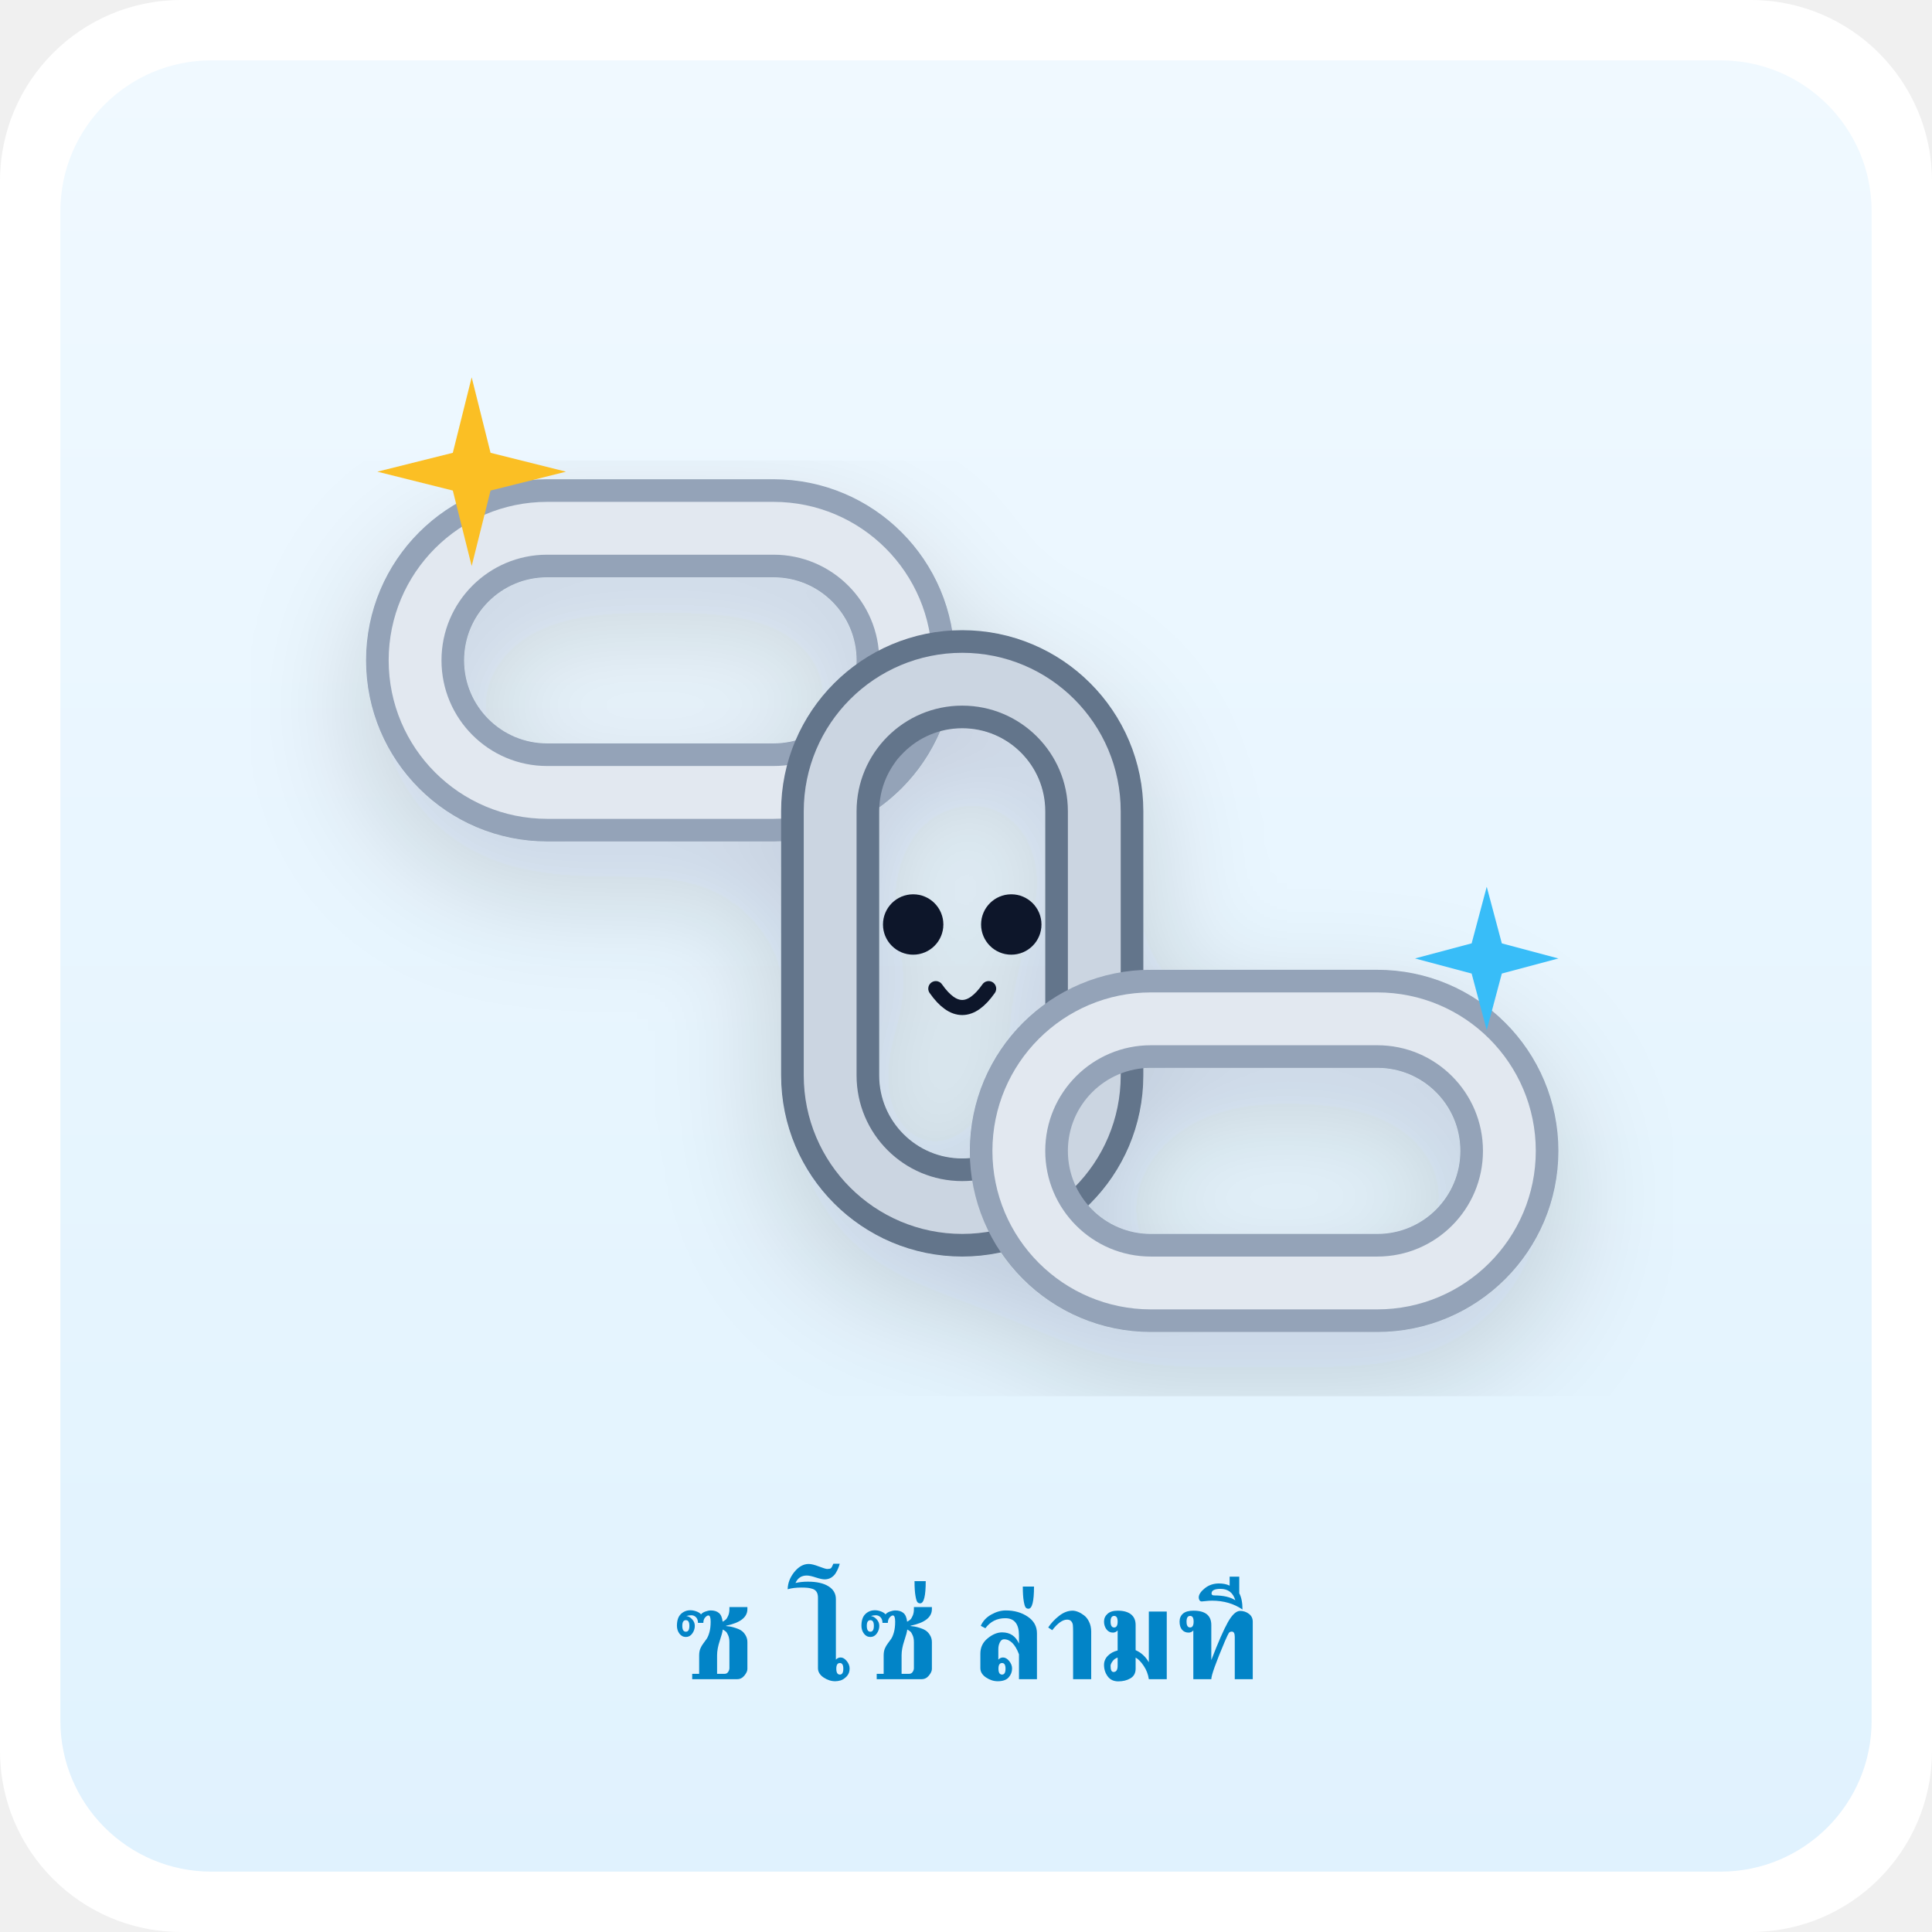
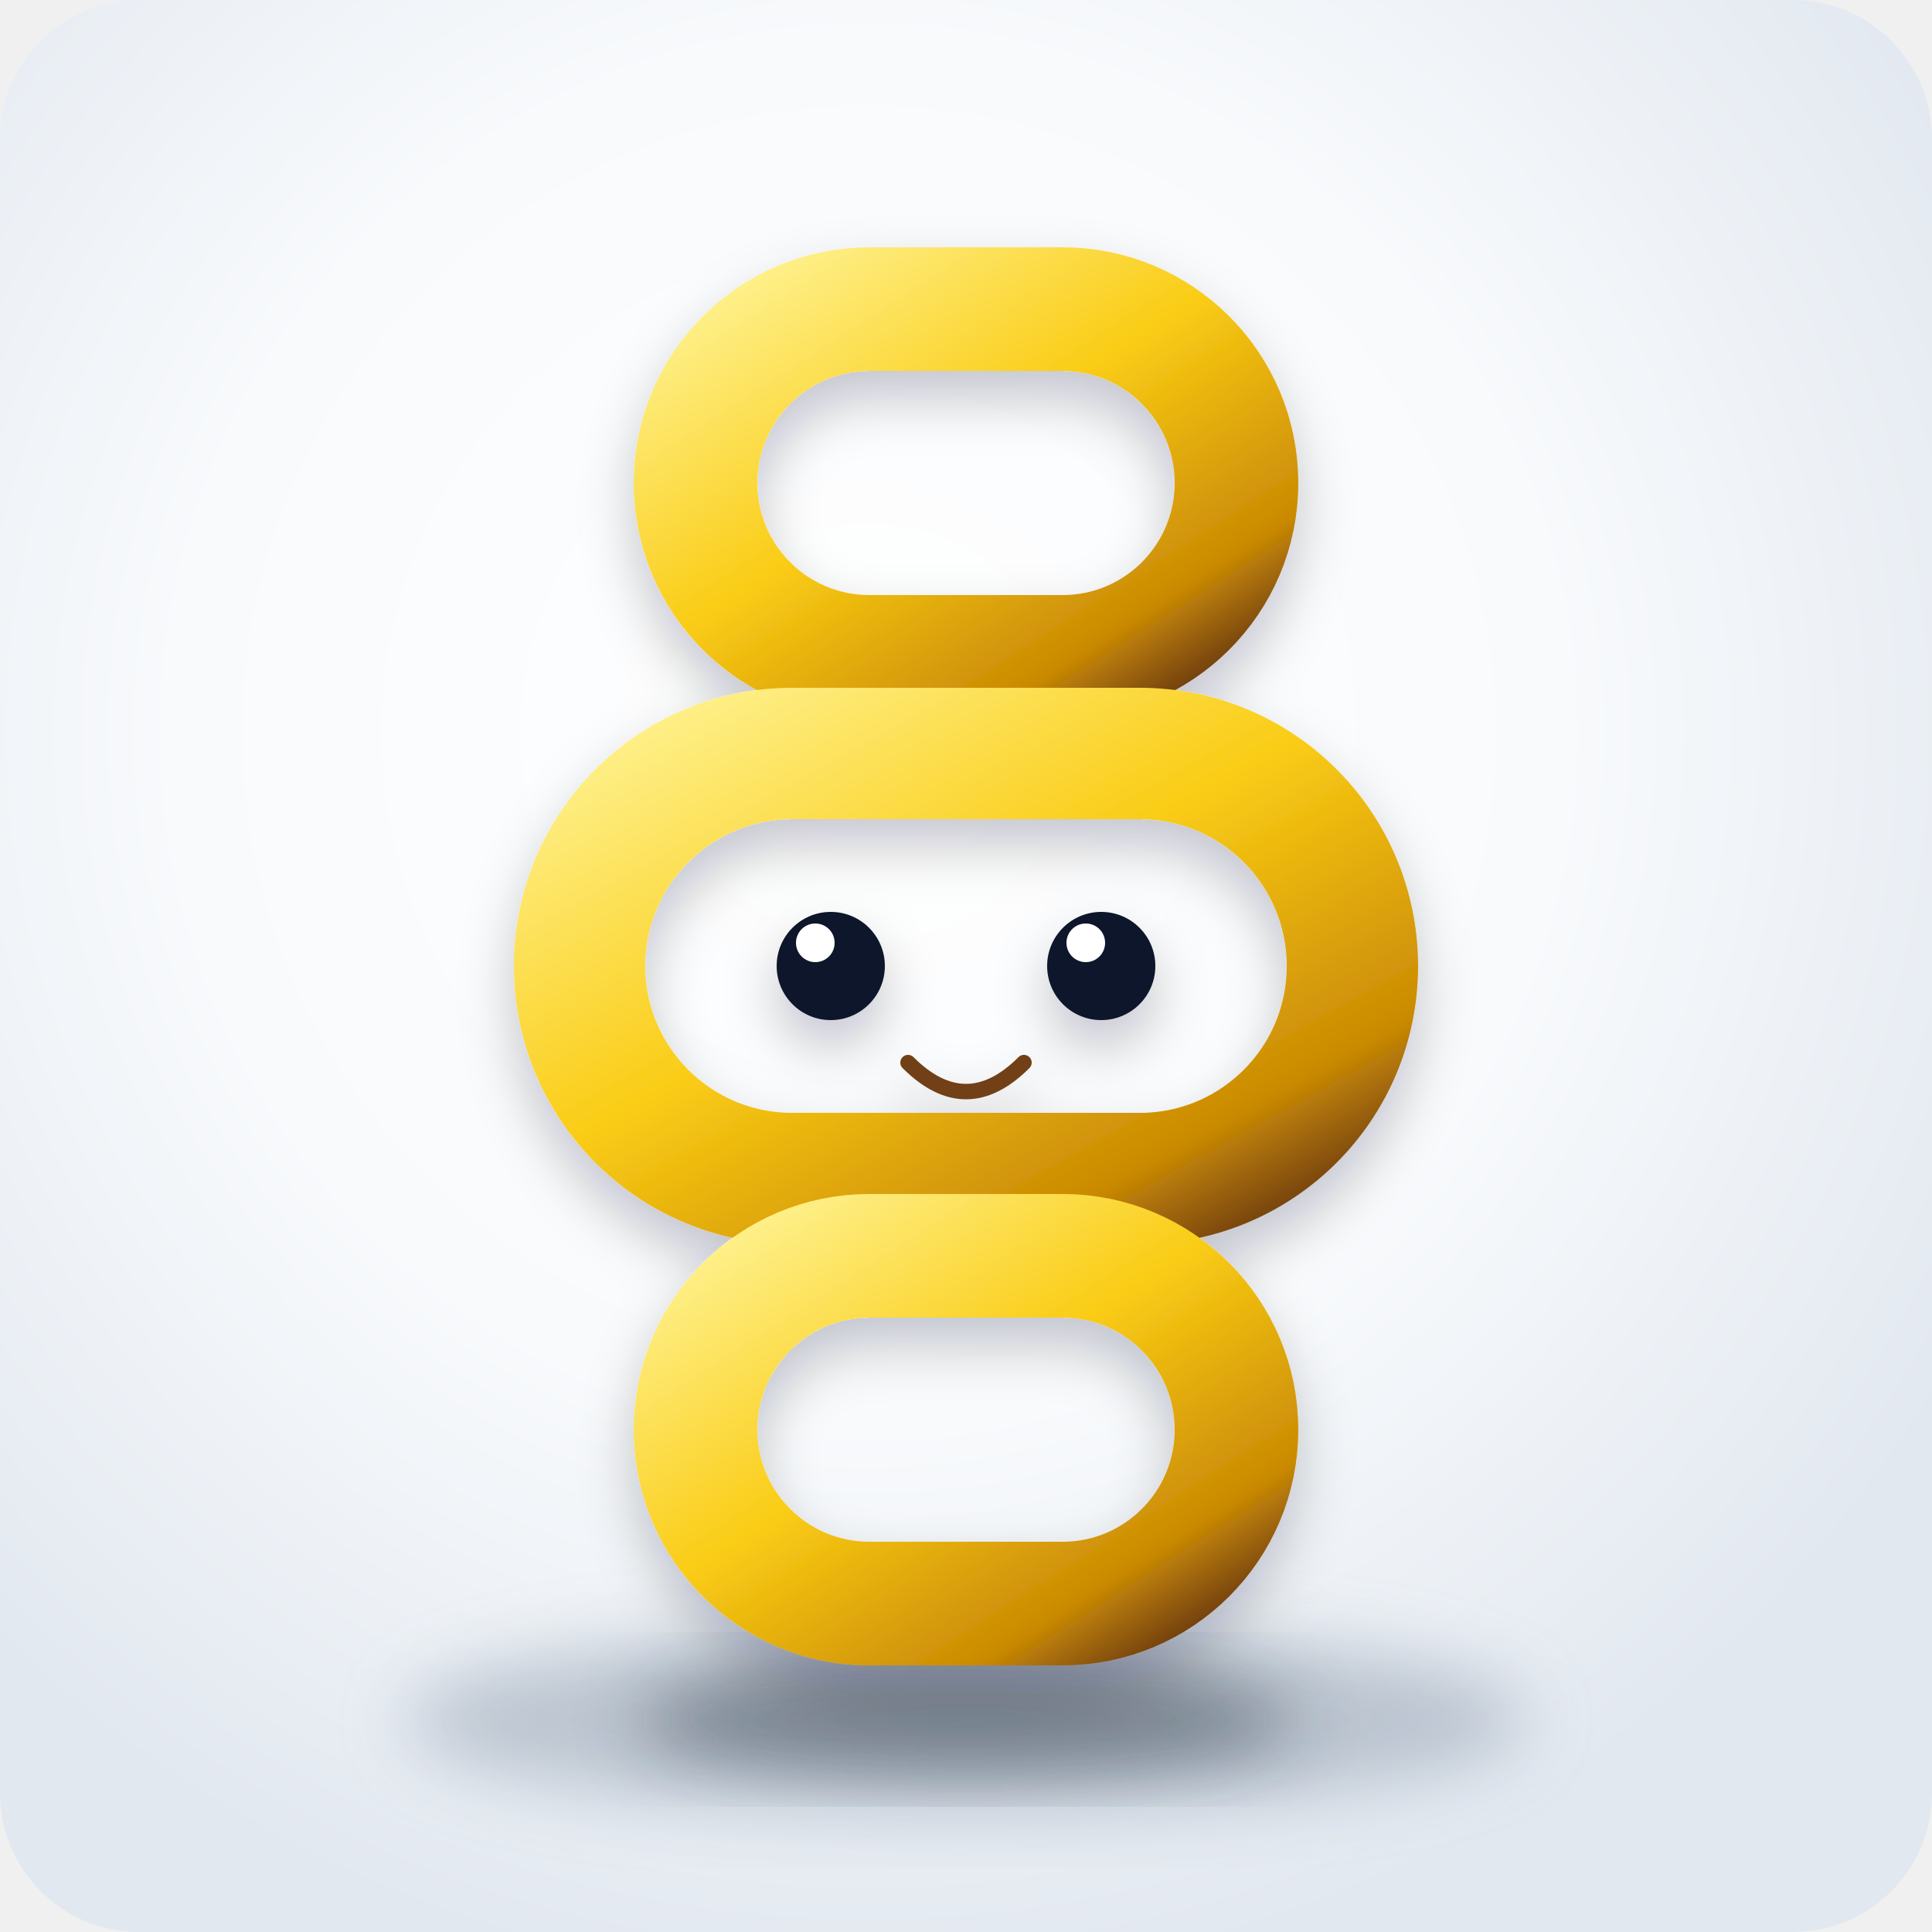
- <svg xmlns="http://www.w3.org/2000/svg" viewBox="0 0 512 512" width="100%" height="100%">
+ <svg xmlns="http://www.w3.org/2000/svg" viewBox="0 0 500 500" width="100%" height="100%">
  <defs>
-     <filter id="dropShadow" x="-15%" y="-15%" width="130%" height="130%">
-       <feDropShadow dx="0" dy="12" stdDeviation="16" flood-color="#0f172a" flood-opacity="0.18" />
+     <radialGradient id="bgGlow" cx="45%" cy="38%" r="65%">
+       <stop offset="0%" stop-color="#ffffff" />
+       <stop offset="55%" stop-color="#f8fafc" />
+       <stop offset="100%" stop-color="#e2e8f0" />
+     </radialGradient>
+     <filter id="groundShadow" x="-30%" y="-30%" width="160%" height="160%">
+       <feGaussianBlur stdDeviation="9" />
+     </filter>
+     <filter id="clayShadow" x="-25%" y="-25%" width="150%" height="150%">
+       <feDropShadow dx="0" dy="7" stdDeviation="7" flood-color="#0f172a" flood-opacity="0.22" />
    </filter>
    <filter id="softGlow" x="-20%" y="-20%" width="140%" height="140%">
-       <feGaussianBlur stdDeviation="8" result="blur" />
+       <feGaussianBlur stdDeviation="3" result="blur" />
      <feComposite in="SourceGraphic" in2="blur" operator="over" />
    </filter>
-     <linearGradient id="bgWarm" x1="0" y1="0" x2="0" y2="1">
-       <stop offset="0%" stop-color="#fffbeb" />
-       <stop offset="100%" stop-color="#fef3c7" />
-     </linearGradient>
-     <linearGradient id="bgSky" x1="0" y1="0" x2="0" y2="1">
-       <stop offset="0%" stop-color="#f0f9ff" />
-       <stop offset="100%" stop-color="#e0f2fe" />
-     </linearGradient>
-     <linearGradient id="bgRose" x1="0" y1="0" x2="0" y2="1">
-       <stop offset="0%" stop-color="#fff1f2" />
-       <stop offset="100%" stop-color="#ffe4e6" />
-     </linearGradient>
-     <linearGradient id="bgEmerald" x1="0" y1="0" x2="0" y2="1">
-       <stop offset="0%" stop-color="#ecfdf5" />
-       <stop offset="100%" stop-color="#d1fae5" />
-     </linearGradient>
-     <linearGradient id="bgPurple" x1="0" y1="0" x2="0" y2="1">
-       <stop offset="0%" stop-color="#faf5ff" />
-       <stop offset="100%" stop-color="#f3e8ff" />
+     <linearGradient id="chainGold" x1="0%" y1="0%" x2="100%" y2="100%">
+       <stop offset="0%" stop-color="#fef08a" />
+       <stop offset="45%" stop-color="#facc15" />
+       <stop offset="85%" stop-color="#ca8a04" />
+       <stop offset="100%" stop-color="#713f12" />
    </linearGradient>
  </defs>
-   <rect width="512" height="512" rx="48" fill="#ffffff" />
-   <rect x="16" y="16" width="480" height="480" rx="40" fill="url(#bgSky)" />
-   <g filter="url(#dropShadow)">
-     <rect x="110" y="140" width="130" height="70" rx="35" fill="none" stroke="#94a3b8" stroke-width="26" />
-     <rect x="110" y="140" width="130" height="70" rx="35" fill="none" stroke="#e2e8f0" stroke-width="14" />
-     <rect x="220" y="180" width="70" height="140" rx="35" fill="none" stroke="#64748b" stroke-width="26" />
-     <rect x="220" y="180" width="70" height="140" rx="35" fill="none" stroke="#cbd5e1" stroke-width="14" />
-     <circle cx="242" cy="245" r="8" fill="#0f172a" />
-     <circle cx="268" cy="245" r="8" fill="#0f172a" />
-     <path d="M 248 262 Q 255 272 262 262" fill="none" stroke="#0f172a" stroke-width="4" stroke-linecap="round" />
-     <rect x="270" y="270" width="130" height="70" rx="35" fill="none" stroke="#94a3b8" stroke-width="26" />
-     <rect x="270" y="270" width="130" height="70" rx="35" fill="none" stroke="#e2e8f0" stroke-width="14" />
+   <rect width="500" height="500" rx="36" fill="url(#bgGlow)" />
+   <ellipse cx="250" cy="445" rx="145" ry="24" fill="#64748b" opacity="0.35" filter="url(#groundShadow)" />
+   <ellipse cx="250" cy="445" rx="85" ry="14" fill="#1e293b" opacity="0.45" filter="url(#groundShadow)" />
+   <g filter="url(#clayShadow)">
+     <rect x="180" y="80" width="140" height="90" rx="45" fill="none" stroke="url(#chainGold)" stroke-width="32" />
+     <rect x="150" y="195" width="200" height="110" rx="55" fill="none" stroke="url(#chainGold)" stroke-width="34" />
+     <rect x="180" y="325" width="140" height="90" rx="45" fill="none" stroke="url(#chainGold)" stroke-width="32" />
+     <circle cx="215" cy="250" r="14" fill="#0f172a" />
+     <circle cx="285" cy="250" r="14" fill="#0f172a" />
+     <circle cx="211" cy="244" r="5" fill="#ffffff" />
+     <circle cx="281" cy="244" r="5" fill="#ffffff" />
+     <path d="M 235 275 Q 250 290 265 275" fill="none" stroke="#713f12" stroke-width="4" stroke-linecap="round" />
  </g>
-   <path d="M 120 120 L 125 100 L 130 120 L 150 125 L 130 130 L 125 150 L 120 130 L 100 125 Z" fill="#fbbf24" />
-   <path d="M 390 250 L 394 235 L 398 250 L 413 254 L 398 258 L 394 273 L 390 258 L 375 254 Z" fill="#38bdf8" />
-   <text x="256" y="445" font-family="'Sarabun', sans-serif" font-size="34" font-weight="bold" fill="#0284c7" text-anchor="middle">ซ โซ่ ล่ามที</text>
</svg>
